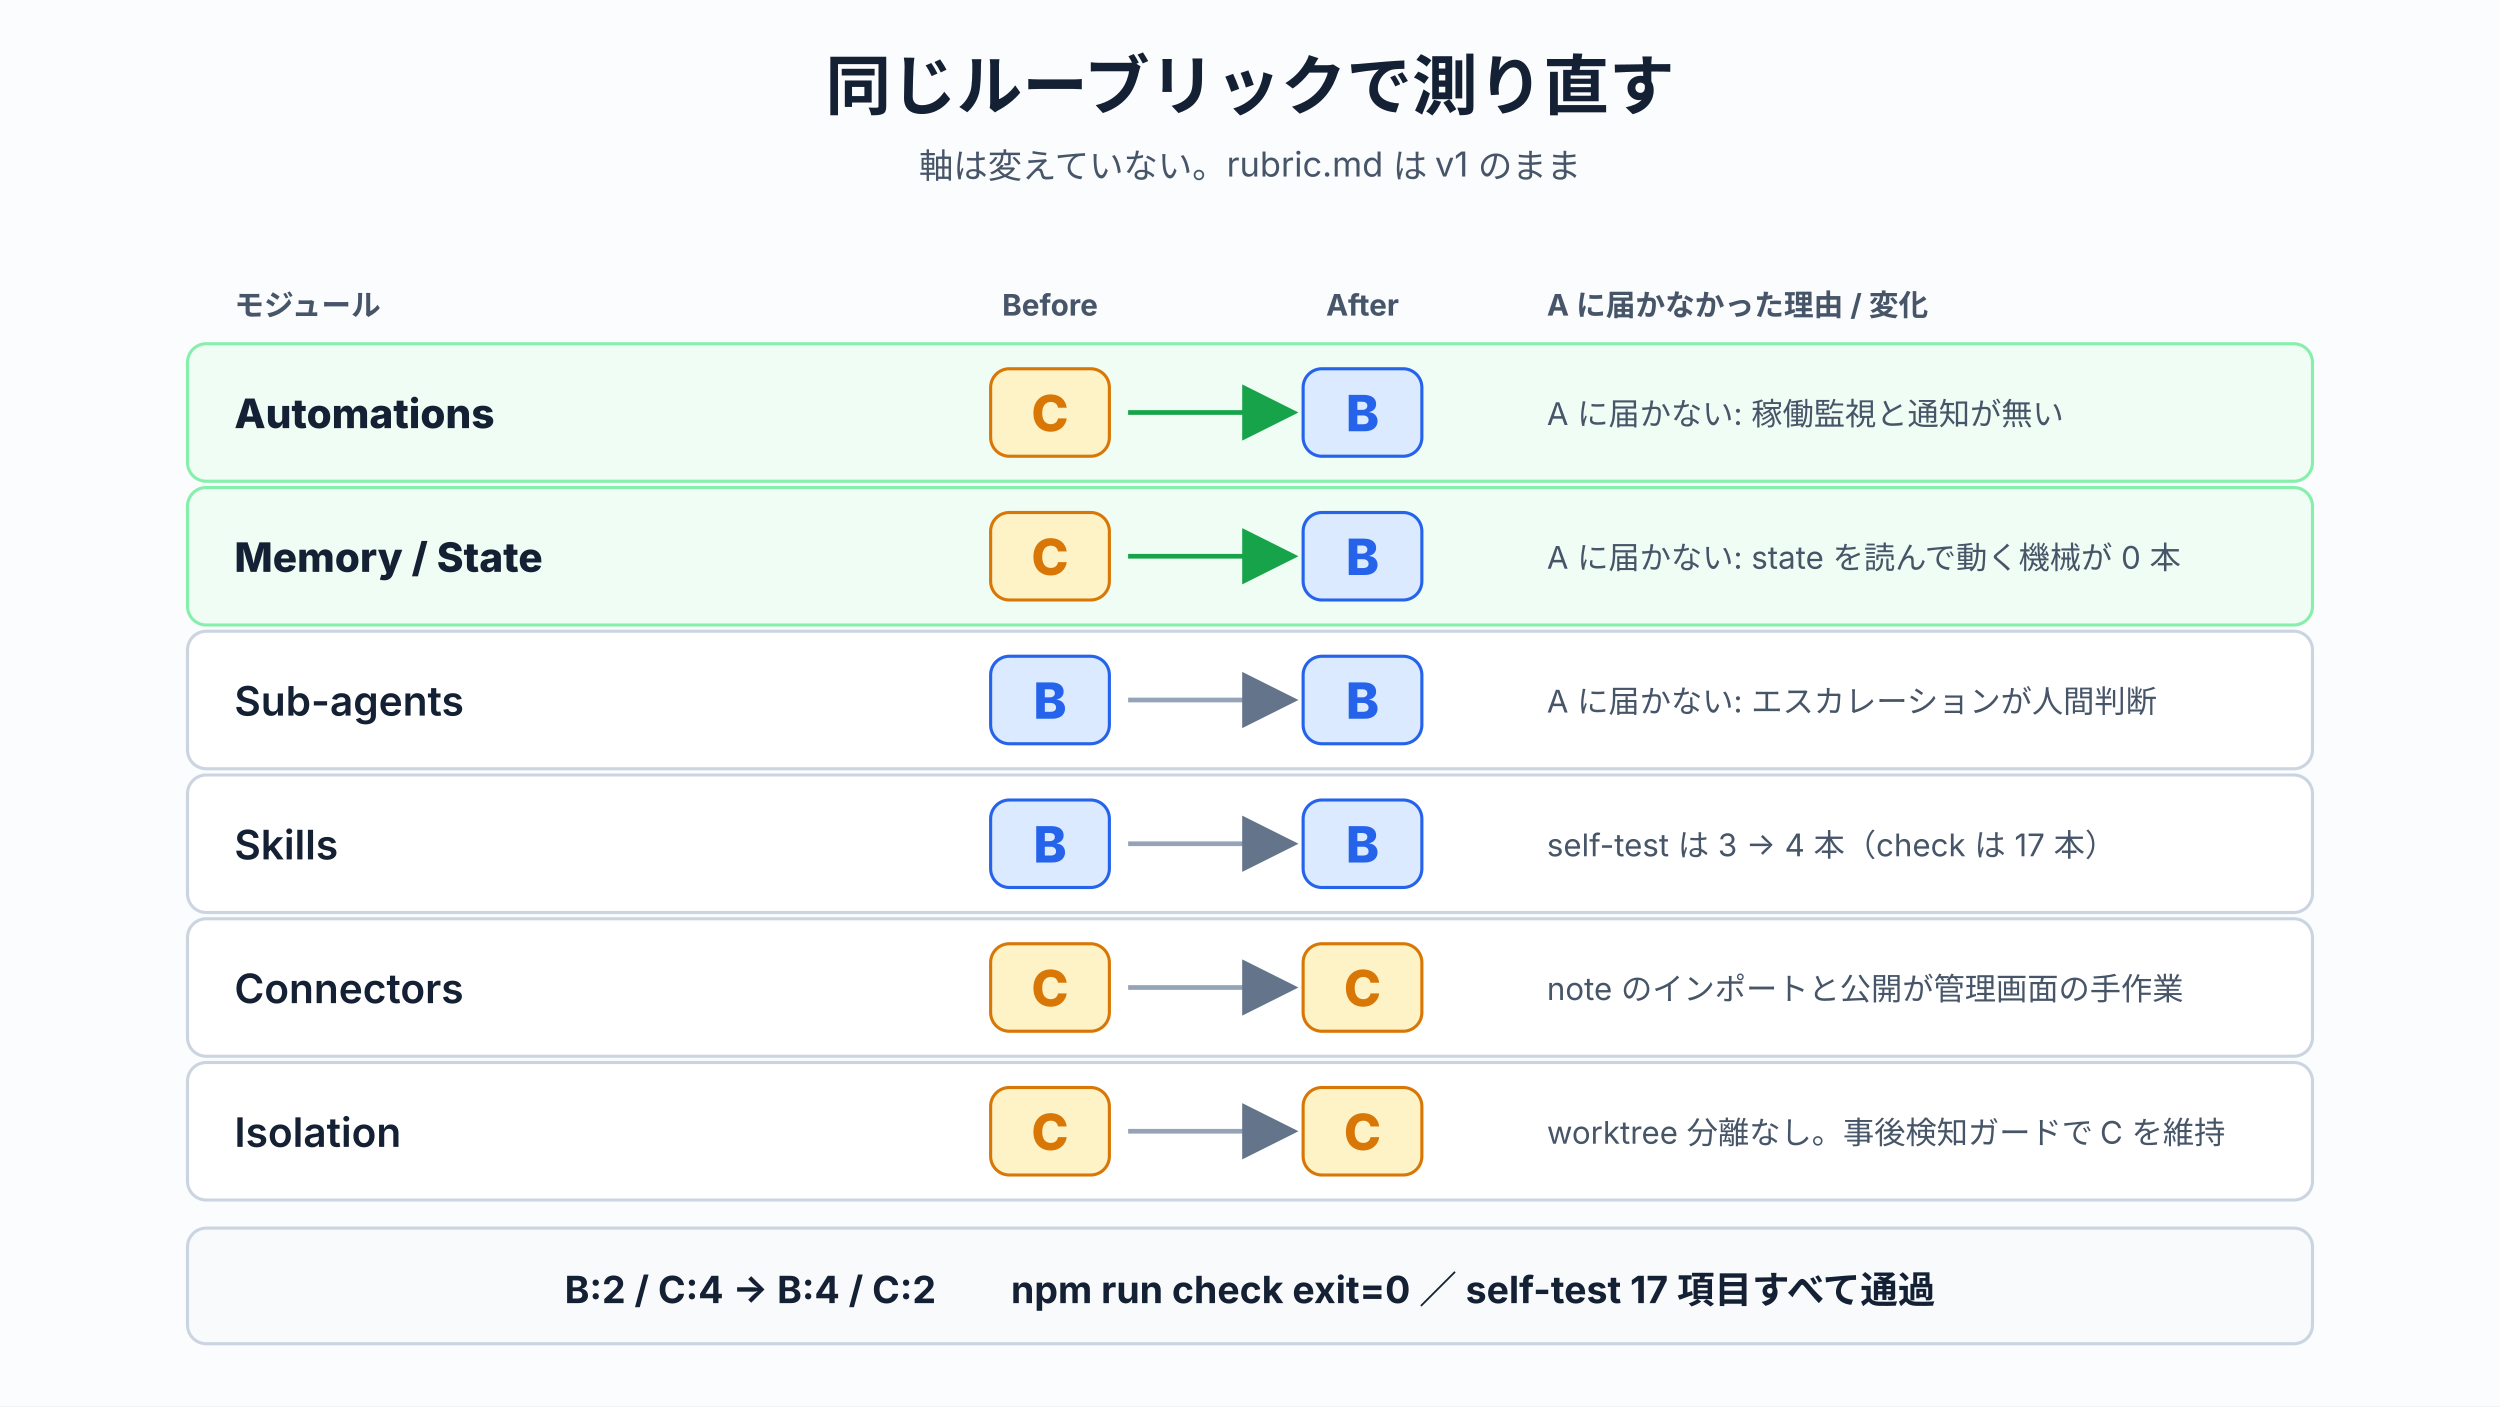
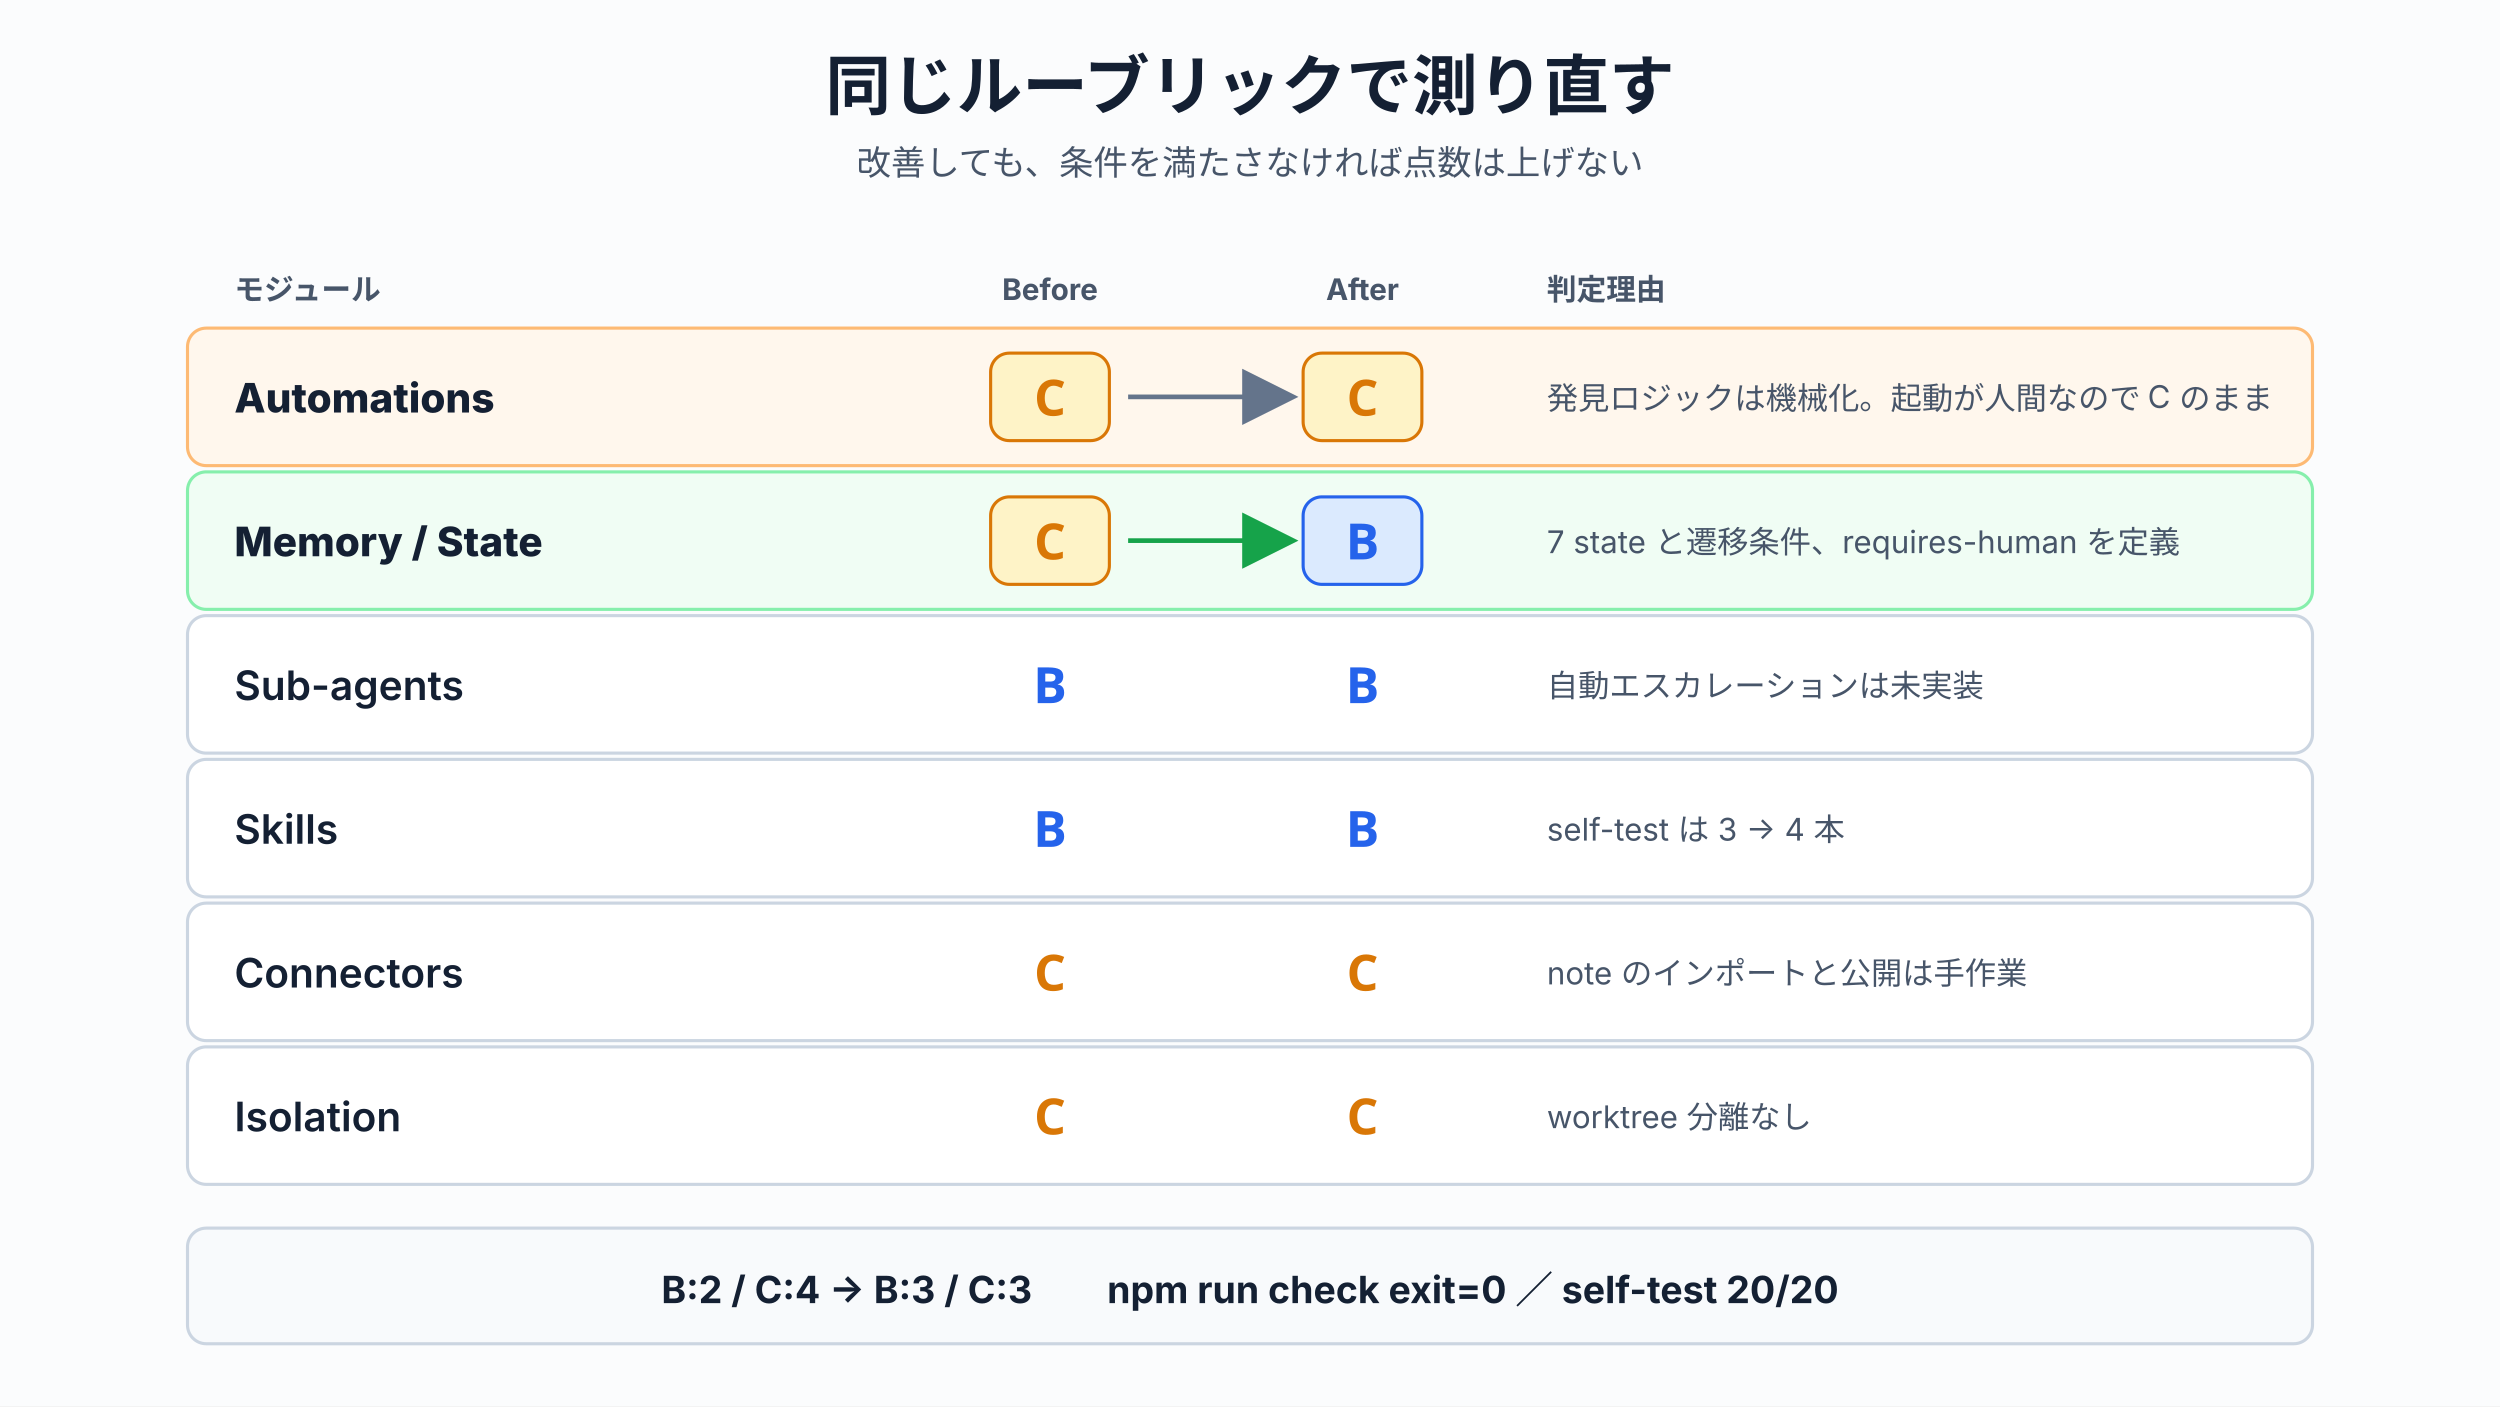
<svg xmlns="http://www.w3.org/2000/svg" width="1600" height="900" viewBox="0 0 1600 900" role="img" aria-labelledby="title desc">
  <defs>
-     <filter id="sh" x="-10%" y="-10%" width="120%" height="140%">
-       <feDropShadow dx="0" dy="5" stdDeviation="7" flood-color="#0f172a" flood-opacity="0.10" />
-     </filter>
-     <marker id="ar" markerWidth="12" markerHeight="12" refX="9" refY="6" orient="auto">
+     <marker id="arrow" markerWidth="12" markerHeight="12" refX="9" refY="6" orient="auto">
      <path d="M0,0 L12,6 L0,12 z" fill="#64748b" />
    </marker>
-     <marker id="arg" markerWidth="12" markerHeight="12" refX="9" refY="6" orient="auto">
+     <marker id="arrowUp" markerWidth="12" markerHeight="12" refX="9" refY="6" orient="auto">
      <path d="M0,0 L12,6 L0,12 z" fill="#16a34a" />
    </marker>
  </defs>
  <rect width="1600" height="900" fill="#fbfcfd" />
  <text x="800" y="70" text-anchor="middle" font-family="-apple-system,BlinkMacSystemFont,'Hiragino Sans','Yu Gothic',Meiryo,sans-serif" font-size="42" font-weight="800" fill="#142033">同じルーブリックで測り直す</text>
-   <text x="800" y="114" text-anchor="middle" font-family="-apple-system,BlinkMacSystemFont,'Hiragino Sans','Yu Gothic',Meiryo,sans-serif" font-size="22" font-weight="400" fill="#475569">軸は変えていない。rubric.md は v1 のまま</text>
-   <text x="150" y="202" text-anchor="start" font-family="-apple-system,BlinkMacSystemFont,'Hiragino Sans','Yu Gothic',Meiryo,sans-serif" font-size="19" font-weight="700" fill="#475569">モジュール</text>
-   <text x="672" y="202" text-anchor="middle" font-family="-apple-system,BlinkMacSystemFont,'Hiragino Sans','Yu Gothic',Meiryo,sans-serif" font-size="19" font-weight="700" fill="#475569">Before</text>
-   <text x="872" y="202" text-anchor="middle" font-family="-apple-system,BlinkMacSystemFont,'Hiragino Sans','Yu Gothic',Meiryo,sans-serif" font-size="19" font-weight="700" fill="#475569">After</text>
-   <text x="990" y="202" text-anchor="start" font-family="-apple-system,BlinkMacSystemFont,'Hiragino Sans','Yu Gothic',Meiryo,sans-serif" font-size="19" font-weight="700" fill="#475569">A に届かなかった理由 / 変化</text>
-   <rect x="120" y="220" width="1360" height="88" rx="12" fill="#f0fdf4" stroke="#86efac" stroke-width="2" />
-   <text x="150" y="274" text-anchor="start" font-family="-apple-system,BlinkMacSystemFont,'Hiragino Sans','Yu Gothic',Meiryo,sans-serif" font-size="26" font-weight="800" fill="#142033">Automations</text>
-   <rect x="634" y="236" width="76" height="56" rx="12" fill="#fef3c7" stroke="#d97706" stroke-width="2" />
-   <text x="672" y="276" text-anchor="middle" font-family="-apple-system,BlinkMacSystemFont,'Hiragino Sans','Yu Gothic',Meiryo,sans-serif" font-size="32" font-weight="800" fill="#d97706">C</text>
-   <rect x="834" y="236" width="76" height="56" rx="12" fill="#dbeafe" stroke="#2563eb" stroke-width="2" />
-   <text x="872" y="276" text-anchor="middle" font-family="-apple-system,BlinkMacSystemFont,'Hiragino Sans','Yu Gothic',Meiryo,sans-serif" font-size="32" font-weight="800" fill="#2563eb">B</text>
-   <line x1="722" y1="264" x2="822" y2="264" stroke="#16a34a" stroke-width="3" marker-end="url(#arg)" />
-   <text x="990" y="272" text-anchor="start" font-family="-apple-system,BlinkMacSystemFont,'Hiragino Sans','Yu Gothic',Meiryo,sans-serif" font-size="20" font-weight="400" fill="#475569">A に届かない: 稼働監視と通知が無い</text>
-   <rect x="120" y="312" width="1360" height="88" rx="12" fill="#f0fdf4" stroke="#86efac" stroke-width="2" />
-   <text x="150" y="366" text-anchor="start" font-family="-apple-system,BlinkMacSystemFont,'Hiragino Sans','Yu Gothic',Meiryo,sans-serif" font-size="26" font-weight="800" fill="#142033">Memory / State</text>
-   <rect x="634" y="328" width="76" height="56" rx="12" fill="#fef3c7" stroke="#d97706" stroke-width="2" />
-   <text x="672" y="368" text-anchor="middle" font-family="-apple-system,BlinkMacSystemFont,'Hiragino Sans','Yu Gothic',Meiryo,sans-serif" font-size="32" font-weight="800" fill="#d97706">C</text>
-   <rect x="834" y="328" width="76" height="56" rx="12" fill="#dbeafe" stroke="#2563eb" stroke-width="2" />
-   <text x="872" y="368" text-anchor="middle" font-family="-apple-system,BlinkMacSystemFont,'Hiragino Sans','Yu Gothic',Meiryo,sans-serif" font-size="32" font-weight="800" fill="#2563eb">B</text>
-   <line x1="722" y1="356" x2="822" y2="356" stroke="#16a34a" stroke-width="3" marker-end="url(#arg)" />
-   <text x="990" y="364" text-anchor="start" font-family="-apple-system,BlinkMacSystemFont,'Hiragino Sans','Yu Gothic',Meiryo,sans-serif" font-size="20" font-weight="400" fill="#475569">A に届かない: state を読んで動く機械が 0 本</text>
-   <rect x="120" y="404" width="1360" height="88" rx="12" fill="#ffffff" stroke="#cbd5e1" stroke-width="2" />
-   <text x="150" y="458" text-anchor="start" font-family="-apple-system,BlinkMacSystemFont,'Hiragino Sans','Yu Gothic',Meiryo,sans-serif" font-size="26" font-weight="600" fill="#142033">Sub-agents</text>
-   <rect x="634" y="420" width="76" height="56" rx="12" fill="#dbeafe" stroke="#2563eb" stroke-width="2" />
-   <text x="672" y="460" text-anchor="middle" font-family="-apple-system,BlinkMacSystemFont,'Hiragino Sans','Yu Gothic',Meiryo,sans-serif" font-size="32" font-weight="800" fill="#2563eb">B</text>
-   <rect x="834" y="420" width="76" height="56" rx="12" fill="#dbeafe" stroke="#2563eb" stroke-width="2" />
-   <text x="872" y="460" text-anchor="middle" font-family="-apple-system,BlinkMacSystemFont,'Hiragino Sans','Yu Gothic',Meiryo,sans-serif" font-size="32" font-weight="800" fill="#2563eb">B</text>
-   <line x1="722" y1="448" x2="822" y2="448" stroke="#94a3b8" stroke-width="3" marker-end="url(#ar)" />
-   <text x="990" y="456" text-anchor="start" font-family="-apple-system,BlinkMacSystemFont,'Hiragino Sans','Yu Gothic',Meiryo,sans-serif" font-size="20" font-weight="400" fill="#475569">A に届かない: エスカレーションが人間判断</text>
-   <rect x="120" y="496" width="1360" height="88" rx="12" fill="#ffffff" stroke="#cbd5e1" stroke-width="2" />
-   <text x="150" y="550" text-anchor="start" font-family="-apple-system,BlinkMacSystemFont,'Hiragino Sans','Yu Gothic',Meiryo,sans-serif" font-size="26" font-weight="600" fill="#142033">Skills</text>
-   <rect x="634" y="512" width="76" height="56" rx="12" fill="#dbeafe" stroke="#2563eb" stroke-width="2" />
-   <text x="672" y="552" text-anchor="middle" font-family="-apple-system,BlinkMacSystemFont,'Hiragino Sans','Yu Gothic',Meiryo,sans-serif" font-size="32" font-weight="800" fill="#2563eb">B</text>
-   <rect x="834" y="512" width="76" height="56" rx="12" fill="#dbeafe" stroke="#2563eb" stroke-width="2" />
-   <text x="872" y="552" text-anchor="middle" font-family="-apple-system,BlinkMacSystemFont,'Hiragino Sans','Yu Gothic',Meiryo,sans-serif" font-size="32" font-weight="800" fill="#2563eb">B</text>
-   <line x1="722" y1="540" x2="822" y2="540" stroke="#94a3b8" stroke-width="3" marker-end="url(#ar)" />
-   <text x="990" y="548" text-anchor="start" font-family="-apple-system,BlinkMacSystemFont,'Hiragino Sans','Yu Gothic',Meiryo,sans-serif" font-size="20" font-weight="400" fill="#475569">self-test は 3 → 4 本（check は 17 本）</text>
-   <rect x="120" y="588" width="1360" height="88" rx="12" fill="#ffffff" stroke="#cbd5e1" stroke-width="2" />
-   <text x="150" y="642" text-anchor="start" font-family="-apple-system,BlinkMacSystemFont,'Hiragino Sans','Yu Gothic',Meiryo,sans-serif" font-size="26" font-weight="600" fill="#142033">Connectors</text>
-   <rect x="634" y="604" width="76" height="56" rx="12" fill="#fef3c7" stroke="#d97706" stroke-width="2" />
-   <text x="672" y="644" text-anchor="middle" font-family="-apple-system,BlinkMacSystemFont,'Hiragino Sans','Yu Gothic',Meiryo,sans-serif" font-size="32" font-weight="800" fill="#d97706">C</text>
-   <rect x="834" y="604" width="76" height="56" rx="12" fill="#fef3c7" stroke="#d97706" stroke-width="2" />
-   <text x="872" y="644" text-anchor="middle" font-family="-apple-system,BlinkMacSystemFont,'Hiragino Sans','Yu Gothic',Meiryo,sans-serif" font-size="32" font-weight="800" fill="#d97706">C</text>
-   <line x1="722" y1="632" x2="822" y2="632" stroke="#94a3b8" stroke-width="3" marker-end="url(#ar)" />
-   <text x="990" y="640" text-anchor="start" font-family="-apple-system,BlinkMacSystemFont,'Hiragino Sans','Yu Gothic',Meiryo,sans-serif" font-size="20" font-weight="400" fill="#475569">note のインポートと公開が管理画面の手作業</text>
-   <rect x="120" y="680" width="1360" height="88" rx="12" fill="#ffffff" stroke="#cbd5e1" stroke-width="2" />
-   <text x="150" y="734" text-anchor="start" font-family="-apple-system,BlinkMacSystemFont,'Hiragino Sans','Yu Gothic',Meiryo,sans-serif" font-size="26" font-weight="600" fill="#142033">Isolation</text>
-   <rect x="634" y="696" width="76" height="56" rx="12" fill="#fef3c7" stroke="#d97706" stroke-width="2" />
-   <text x="672" y="736" text-anchor="middle" font-family="-apple-system,BlinkMacSystemFont,'Hiragino Sans','Yu Gothic',Meiryo,sans-serif" font-size="32" font-weight="800" fill="#d97706">C</text>
-   <rect x="834" y="696" width="76" height="56" rx="12" fill="#fef3c7" stroke="#d97706" stroke-width="2" />
-   <text x="872" y="736" text-anchor="middle" font-family="-apple-system,BlinkMacSystemFont,'Hiragino Sans','Yu Gothic',Meiryo,sans-serif" font-size="32" font-weight="800" fill="#d97706">C</text>
-   <line x1="722" y1="724" x2="822" y2="724" stroke="#94a3b8" stroke-width="3" marker-end="url(#ar)" />
-   <text x="990" y="732" text-anchor="start" font-family="-apple-system,BlinkMacSystemFont,'Hiragino Sans','Yu Gothic',Meiryo,sans-serif" font-size="20" font-weight="400" fill="#475569">worktree 分離なし。事後検知ガードで C を維持</text>
+   <text x="800" y="112" text-anchor="middle" font-family="-apple-system,BlinkMacSystemFont,'Hiragino Sans','Yu Gothic',Meiryo,sans-serif" font-size="22" fill="#475569">改善しても、条件を満たさなければ点数は上げない</text>
+   <text x="150" y="192" font-family="-apple-system,BlinkMacSystemFont,'Hiragino Sans','Yu Gothic',Meiryo,sans-serif" font-size="19" font-weight="700" fill="#475569">モジュール</text>
+   <text x="672" y="192" text-anchor="middle" font-family="-apple-system,BlinkMacSystemFont,'Hiragino Sans','Yu Gothic',Meiryo,sans-serif" font-size="19" font-weight="700" fill="#475569">Before</text>
+   <text x="872" y="192" text-anchor="middle" font-family="-apple-system,BlinkMacSystemFont,'Hiragino Sans','Yu Gothic',Meiryo,sans-serif" font-size="19" font-weight="700" fill="#475569">After</text>
+   <text x="990" y="192" font-family="-apple-system,BlinkMacSystemFont,'Hiragino Sans','Yu Gothic',Meiryo,sans-serif" font-size="19" font-weight="700" fill="#475569">判定理由</text>
+   <rect x="120" y="210" width="1360" height="88" rx="12" fill="#fff7ed" stroke="#fdba74" stroke-width="2" />
+   <text x="150" y="264" font-family="-apple-system,BlinkMacSystemFont,'Hiragino Sans','Yu Gothic',Meiryo,sans-serif" font-size="26" font-weight="800" fill="#142033">Automations</text>
+   <rect x="634" y="226" width="76" height="56" rx="12" fill="#fef3c7" stroke="#d97706" stroke-width="2" />
+   <text x="672" y="266" text-anchor="middle" font-family="sans-serif" font-size="32" font-weight="800" fill="#d97706">C</text>
+   <rect x="834" y="226" width="76" height="56" rx="12" fill="#fef3c7" stroke="#d97706" stroke-width="2" />
+   <text x="872" y="266" text-anchor="middle" font-family="sans-serif" font-size="32" font-weight="800" fill="#d97706">C</text>
+   <line x1="722" y1="254" x2="822" y2="254" stroke="#64748b" stroke-width="3" marker-end="url(#arrow)" />
+   <text x="990" y="262" font-family="-apple-system,BlinkMacSystemFont,'Hiragino Sans','Yu Gothic',Meiryo,sans-serif" font-size="20" fill="#475569">発見ロジックは機械化。起動が人間なので C のまま</text>
+   <rect x="120" y="302" width="1360" height="88" rx="12" fill="#f0fdf4" stroke="#86efac" stroke-width="2" />
+   <text x="150" y="356" font-family="-apple-system,BlinkMacSystemFont,'Hiragino Sans','Yu Gothic',Meiryo,sans-serif" font-size="26" font-weight="800" fill="#142033">Memory / State</text>
+   <rect x="634" y="318" width="76" height="56" rx="12" fill="#fef3c7" stroke="#d97706" stroke-width="2" />
+   <text x="672" y="358" text-anchor="middle" font-family="sans-serif" font-size="32" font-weight="800" fill="#d97706">C</text>
+   <rect x="834" y="318" width="76" height="56" rx="12" fill="#dbeafe" stroke="#2563eb" stroke-width="2" />
+   <text x="872" y="358" text-anchor="middle" font-family="sans-serif" font-size="32" font-weight="800" fill="#2563eb">B</text>
+   <line x1="722" y1="346" x2="822" y2="346" stroke="#16a34a" stroke-width="3" marker-end="url(#arrowUp)" />
+   <text x="990" y="354" font-family="-apple-system,BlinkMacSystemFont,'Hiragino Sans','Yu Gothic',Meiryo,sans-serif" font-size="20" fill="#475569">7 state と遷移条件、requires-human を定義</text>
+   <rect x="120" y="394" width="1360" height="88" rx="12" fill="#ffffff" stroke="#cbd5e1" stroke-width="2" />
+   <text x="150" y="448" font-family="-apple-system,BlinkMacSystemFont,'Hiragino Sans','Yu Gothic',Meiryo,sans-serif" font-size="26" font-weight="600" fill="#142033">Sub-agents</text>
+   <text x="672" y="450" text-anchor="middle" font-family="sans-serif" font-size="32" font-weight="800" fill="#2563eb">B</text>
+   <text x="872" y="450" text-anchor="middle" font-family="sans-serif" font-size="32" font-weight="800" fill="#2563eb">B</text>
+   <text x="990" y="446" font-family="-apple-system,BlinkMacSystemFont,'Hiragino Sans','Yu Gothic',Meiryo,sans-serif" font-size="20" fill="#475569">自動エスカレーションは未実装</text>
+   <rect x="120" y="486" width="1360" height="88" rx="12" fill="#ffffff" stroke="#cbd5e1" stroke-width="2" />
+   <text x="150" y="540" font-family="-apple-system,BlinkMacSystemFont,'Hiragino Sans','Yu Gothic',Meiryo,sans-serif" font-size="26" font-weight="600" fill="#142033">Skills</text>
+   <text x="672" y="542" text-anchor="middle" font-family="sans-serif" font-size="32" font-weight="800" fill="#2563eb">B</text>
+   <text x="872" y="542" text-anchor="middle" font-family="sans-serif" font-size="32" font-weight="800" fill="#2563eb">B</text>
+   <text x="990" y="538" font-family="-apple-system,BlinkMacSystemFont,'Hiragino Sans','Yu Gothic',Meiryo,sans-serif" font-size="20" fill="#475569">self-test は 3 → 4 本</text>
+   <rect x="120" y="578" width="1360" height="88" rx="12" fill="#ffffff" stroke="#cbd5e1" stroke-width="2" />
+   <text x="150" y="632" font-family="-apple-system,BlinkMacSystemFont,'Hiragino Sans','Yu Gothic',Meiryo,sans-serif" font-size="26" font-weight="600" fill="#142033">Connectors</text>
+   <text x="672" y="634" text-anchor="middle" font-family="sans-serif" font-size="32" font-weight="800" fill="#d97706">C</text>
+   <text x="872" y="634" text-anchor="middle" font-family="sans-serif" font-size="32" font-weight="800" fill="#d97706">C</text>
+   <text x="990" y="630" font-family="-apple-system,BlinkMacSystemFont,'Hiragino Sans','Yu Gothic',Meiryo,sans-serif" font-size="20" fill="#475569">note のインポートと公開は手作業</text>
+   <rect x="120" y="670" width="1360" height="88" rx="12" fill="#ffffff" stroke="#cbd5e1" stroke-width="2" />
+   <text x="150" y="724" font-family="-apple-system,BlinkMacSystemFont,'Hiragino Sans','Yu Gothic',Meiryo,sans-serif" font-size="26" font-weight="600" fill="#142033">Isolation</text>
+   <text x="672" y="726" text-anchor="middle" font-family="sans-serif" font-size="32" font-weight="800" fill="#d97706">C</text>
+   <text x="872" y="726" text-anchor="middle" font-family="sans-serif" font-size="32" font-weight="800" fill="#d97706">C</text>
+   <text x="990" y="722" font-family="-apple-system,BlinkMacSystemFont,'Hiragino Sans','Yu Gothic',Meiryo,sans-serif" font-size="20" fill="#475569">worktree 分離なし</text>
  <rect x="120" y="786" width="1360" height="74" rx="12" fill="#f8fafc" stroke="#cbd5e1" stroke-width="2" />
-   <text x="800" y="834" text-anchor="middle" font-family="-apple-system,BlinkMacSystemFont,'Hiragino Sans','Yu Gothic',Meiryo,sans-serif" font-size="24" font-weight="700" fill="#142033">B:2 / C:4  →  B:4 / C:2　　npm run check exit=0 ／ self-test 17 項目すべて通過</text>
+   <text x="800" y="834" text-anchor="middle" font-family="-apple-system,BlinkMacSystemFont,'Hiragino Sans','Yu Gothic',Meiryo,sans-serif" font-size="24" font-weight="700" fill="#142033">B:2 / C:4  →  B:3 / C:3　　npm run check exit=0 ／ self-test 20/20</text>
</svg>
